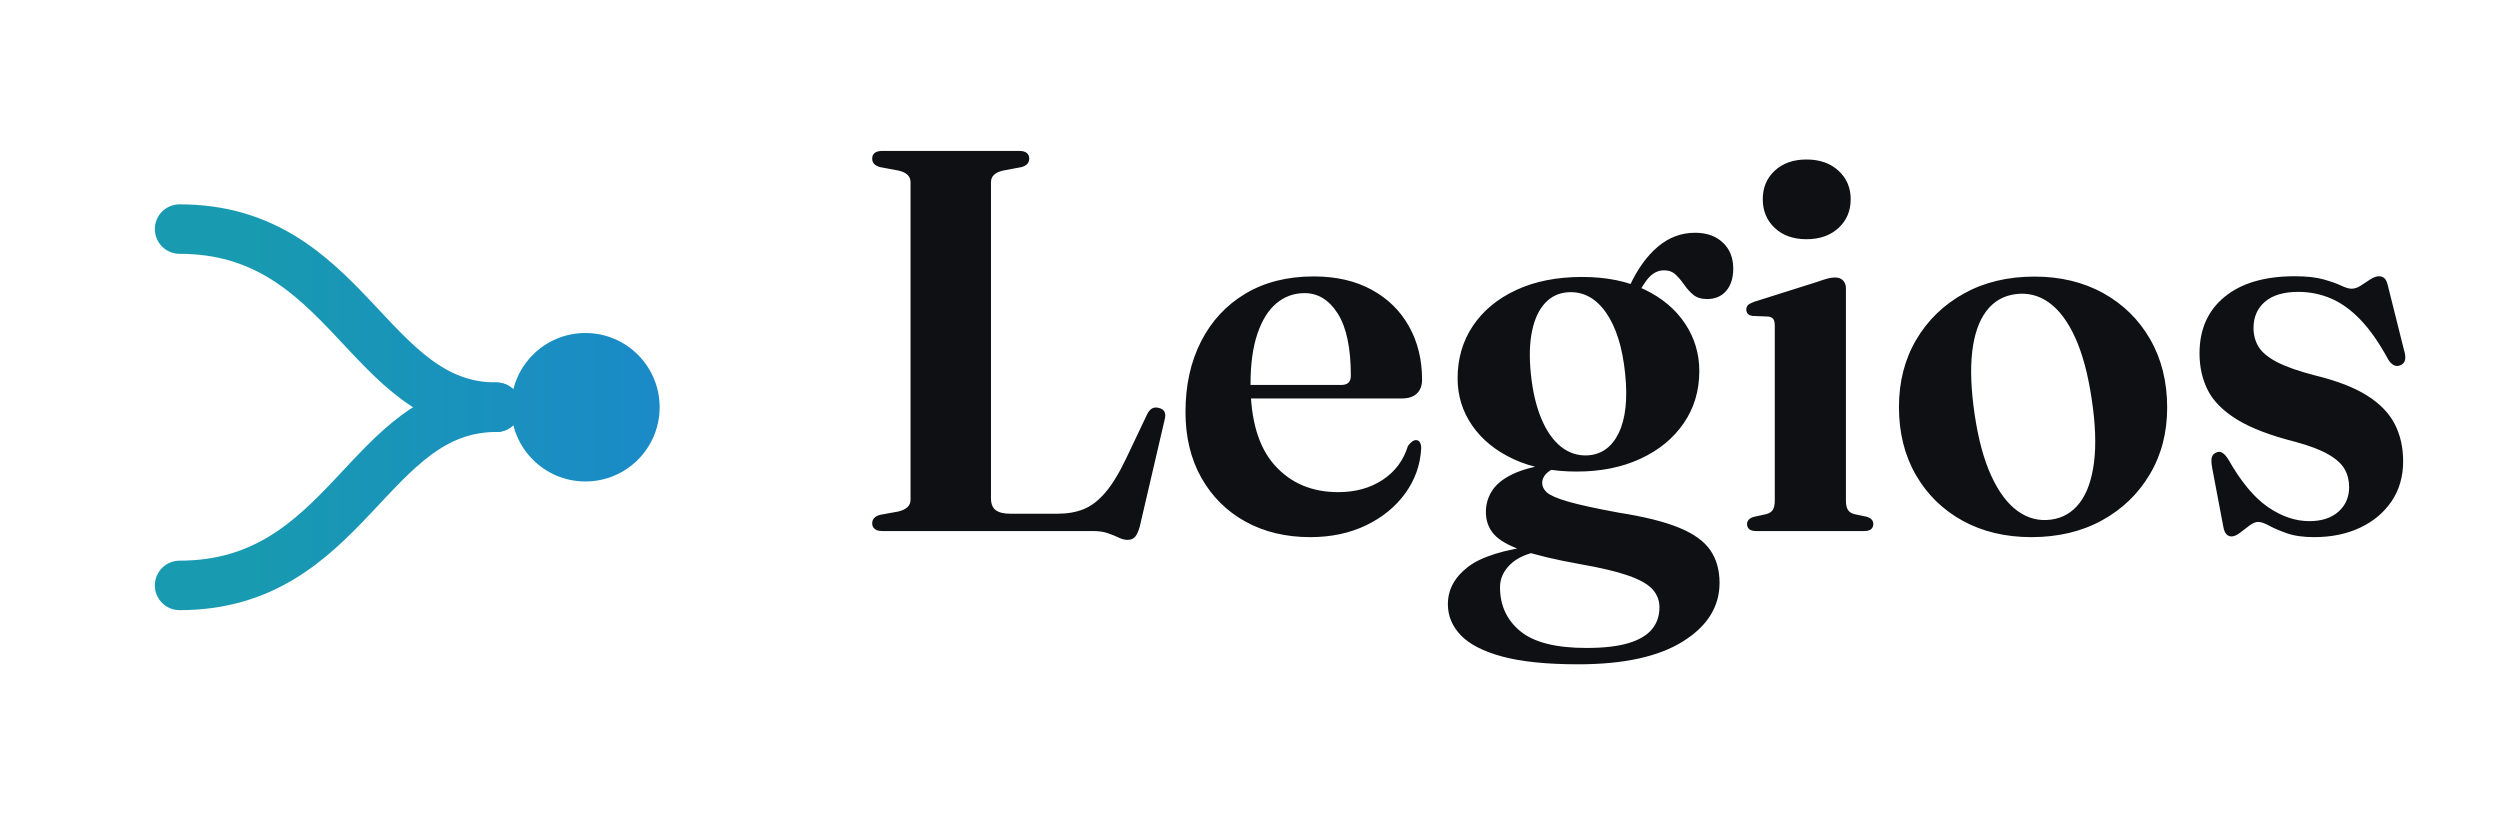
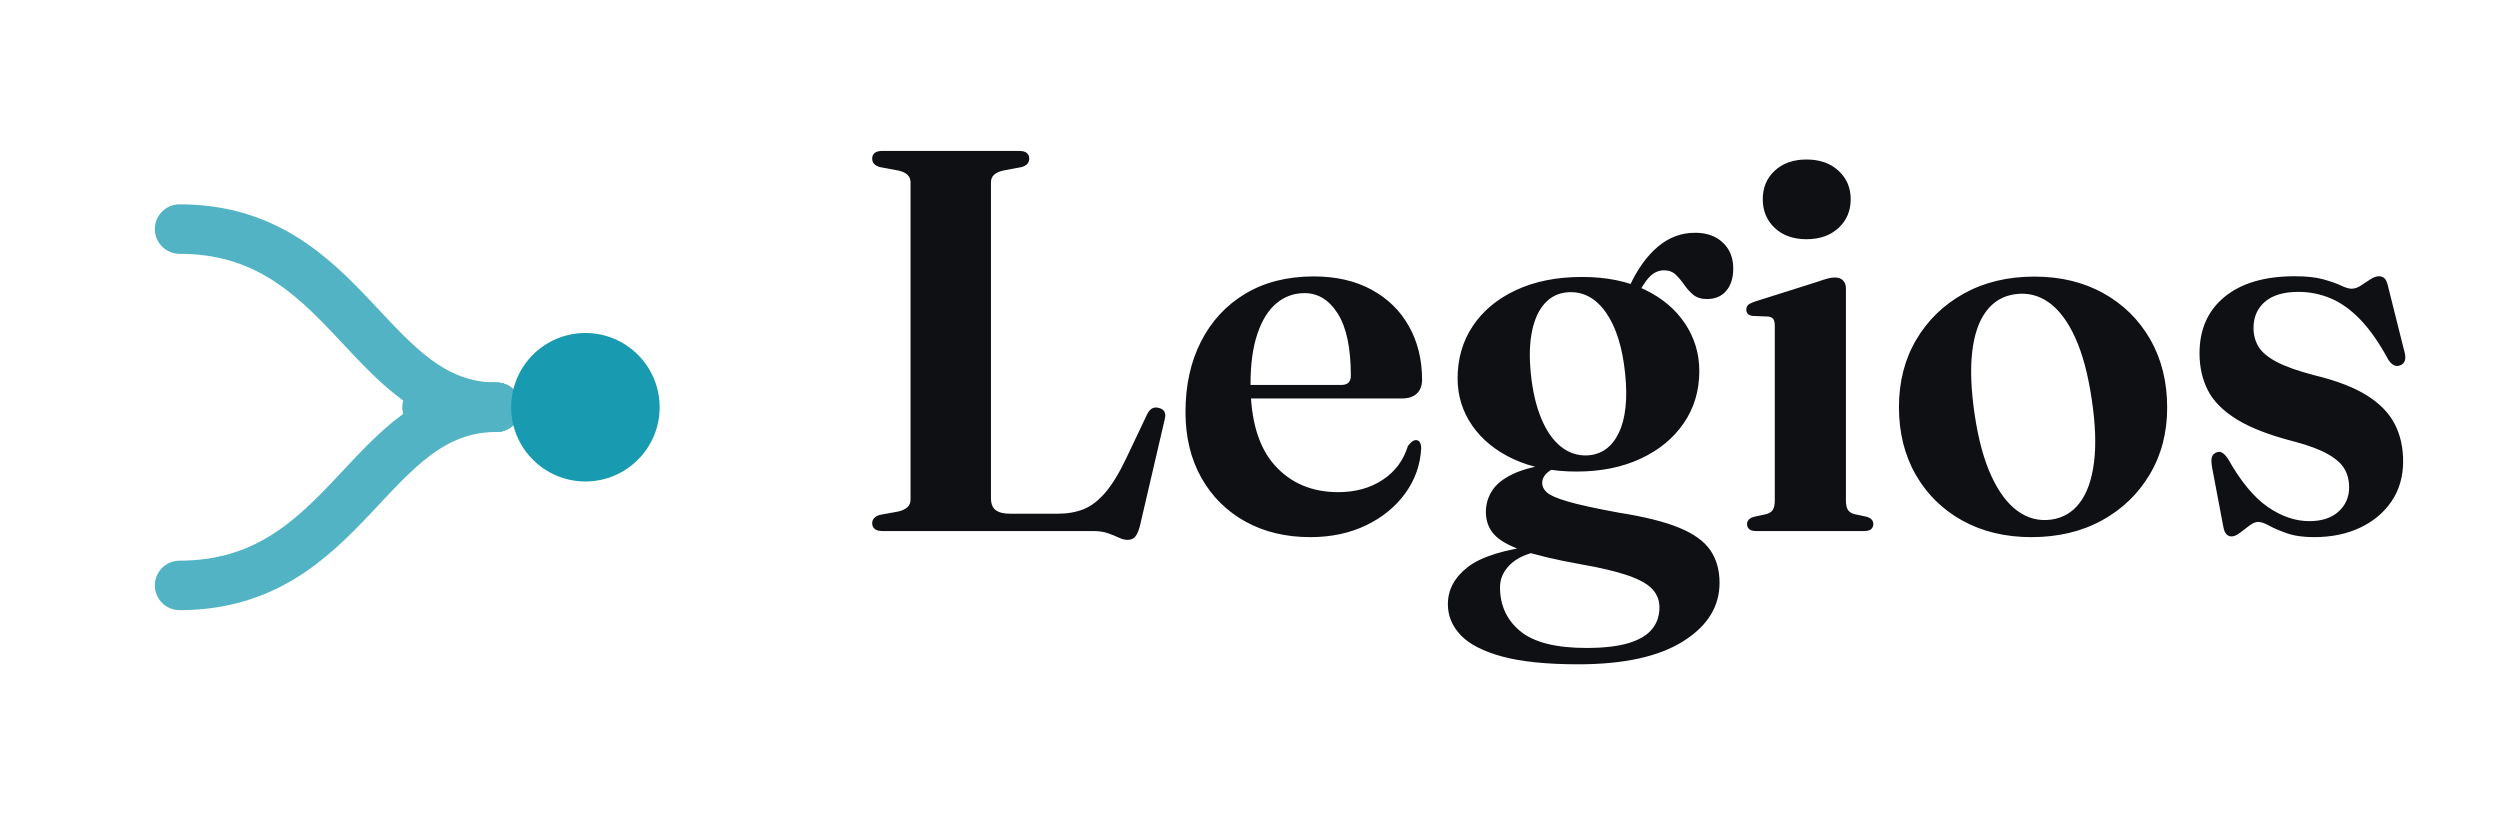
- <svg xmlns="http://www.w3.org/2000/svg" xmlns:xlink="http://www.w3.org/1999/xlink" width="442" height="144" viewBox="0 0 442 144">
-   <defs>
-     <filter id="filter-remove-color" x="0%" y="0%" width="100%" height="100%">
-       <feColorMatrix color-interpolation-filters="sRGB" values="0 0 0 0 1 0 0 0 0 1 0 0 0 0 1 0 0 0 1 0" />
-     </filter>
-     <linearGradient id="linear-pattern-0" gradientUnits="userSpaceOnUse" x1="16" y1="0" x2="128" y2="0">
-       <stop offset="0" stop-color="rgb(9.412%, 60.392%, 69.02%)" stop-opacity="1" />
-       <stop offset="1" stop-color="rgb(12.157%, 43.529%, 94.118%)" stop-opacity="1" />
-     </linearGradient>
-     <linearGradient id="linear-pattern-1" gradientUnits="userSpaceOnUse" x1="16" y1="0" x2="128" y2="0">
-       <stop offset="0" stop-color="rgb(9.412%, 60.392%, 69.02%)" stop-opacity="1" />
-       <stop offset="1" stop-color="rgb(12.157%, 43.529%, 94.118%)" stop-opacity="1" />
-     </linearGradient>
-     <mask id="mask-0">
-       <g filter="url(#filter-remove-color)">
-         <rect x="-44.2" y="-14.4" width="530.4" height="172.8" fill="rgb(0%, 0%, 0%)" fill-opacity="0.75" />
-       </g>
-     </mask>
-     <linearGradient id="linear-pattern-2" gradientUnits="userSpaceOnUse" x1="16" y1="0" x2="128" y2="0">
-       <stop offset="0" stop-color="rgb(9.412%, 60.392%, 69.02%)" stop-opacity="1" />
-       <stop offset="1" stop-color="rgb(12.157%, 43.529%, 94.118%)" stop-opacity="1" />
-     </linearGradient>
-     <clipPath id="clip-0">
-       <rect x="0" y="0" width="442" height="144" />
-     </clipPath>
-     <g id="source-19" clip-path="url(#clip-0)">
-       <path fill="none" stroke-width="5" stroke-linecap="round" stroke-linejoin="miter" stroke="url(#linear-pattern-2)" stroke-miterlimit="10" d="M 9 32 L 41 32 " transform="matrix(1.75, 0, 0, 1.75, 16, 16)" />
+ <svg xmlns="http://www.w3.org/2000/svg" viewBox="0 0 442 144" width="442" height="144" role="img" aria-label="Legios">
+   <g transform="matrix(1.75,0,0,1.75,16,16)">
+     <g fill="none" stroke="#189AB0" stroke-linecap="round" opacity=".75">
+       <path d="M9 14 C26 14 28 32 41 32" stroke-width="5" />
+       <path d="M9 50 C26 50 28 32 41 32" stroke-width="5" />
+       <path d="M34 32 H41" stroke-width="5" />
    </g>
-     <linearGradient id="linear-pattern-3" gradientUnits="userSpaceOnUse" x1="16" y1="0" x2="128" y2="0" gradientTransform="matrix(1.75, 0, 0, 1.75, 16, 16)">
-       <stop offset="0" stop-color="rgb(9.412%, 60.392%, 69.02%)" stop-opacity="1" />
-       <stop offset="1" stop-color="rgb(12.157%, 43.529%, 94.118%)" stop-opacity="1" />
-     </linearGradient>
-   </defs>
-   <path fill="none" stroke-width="5" stroke-linecap="round" stroke-linejoin="miter" stroke="url(#linear-pattern-0)" stroke-miterlimit="10" d="M 9 14 C 26 14 28 32 41 32 " transform="matrix(1.75, 0, 0, 1.75, 16, 16)" />
-   <path fill="none" stroke-width="5" stroke-linecap="round" stroke-linejoin="miter" stroke="url(#linear-pattern-1)" stroke-miterlimit="10" d="M 9 50 C 26 50 28 32 41 32 " transform="matrix(1.75, 0, 0, 1.75, 16, 16)" />
-   <g mask="url(#mask-0)">
-     <use xlink:href="#source-19" />
+     <circle cx="50" cy="32" r="7.5" fill="#189AB0" />
  </g>
-   <path fill-rule="nonzero" fill="url(#linear-pattern-3)" d="M 116.625 72 C 116.625 79.25 110.75 85.125 103.5 85.125 C 96.25 85.125 90.375 79.25 90.375 72 C 90.375 64.75 96.25 58.875 103.5 58.875 C 110.75 58.875 116.625 64.75 116.625 72 " />
-   <path fill-rule="nonzero" fill="rgb(5.5%, 6.3%, 7.8%)" fill-opacity="1" d="M 180.609 29.543 L 177.359 30.152 C 176.66 30.309 176.125 30.559 175.75 30.902 C 175.383 31.238 175.203 31.684 175.203 32.246 L 175.203 88.074 C 175.203 89.074 175.484 89.785 176.047 90.199 C 176.617 90.617 177.469 90.824 178.594 90.824 L 187.031 90.824 C 188.719 90.824 190.234 90.559 191.578 90.027 C 192.922 89.488 194.195 88.512 195.406 87.105 C 196.613 85.699 197.844 83.691 199.094 81.074 L 202.812 73.246 C 203.062 72.746 203.352 72.402 203.688 72.215 C 204.02 72.027 204.414 71.996 204.875 72.121 C 205.352 72.227 205.688 72.449 205.875 72.793 C 206.062 73.137 206.07 73.613 205.906 74.215 L 201.516 93.074 C 201.285 93.926 201.008 94.535 200.688 94.902 C 200.375 95.266 199.922 95.449 199.328 95.449 C 198.859 95.449 198.352 95.316 197.812 95.059 C 197.27 94.797 196.629 94.535 195.891 94.277 C 195.16 94.016 194.254 93.887 193.172 93.887 L 156 93.887 C 155.383 93.887 154.93 93.762 154.641 93.512 C 154.348 93.262 154.203 92.934 154.203 92.527 C 154.203 91.789 154.66 91.289 155.578 91.027 L 158.828 90.434 C 159.547 90.258 160.082 90.004 160.438 89.668 C 160.801 89.336 160.984 88.887 160.984 88.324 L 160.984 32.246 C 160.984 31.684 160.801 31.238 160.438 30.902 C 160.082 30.559 159.547 30.309 158.828 30.152 L 155.578 29.543 C 154.66 29.285 154.203 28.785 154.203 28.043 C 154.203 27.617 154.348 27.285 154.641 27.043 C 154.93 26.805 155.383 26.684 156 26.684 L 180.188 26.684 C 180.801 26.684 181.25 26.805 181.531 27.043 C 181.82 27.285 181.969 27.617 181.969 28.043 C 181.969 28.785 181.516 29.285 180.609 29.543 Z M 251.422 67.121 C 251.422 68.176 251.113 68.992 250.5 69.574 C 249.895 70.16 249.004 70.449 247.828 70.449 L 217.969 70.449 L 217.969 68.059 L 237.141 68.059 C 238.266 68.059 238.828 67.52 238.828 66.434 C 238.828 61.551 238.062 57.895 236.531 55.465 C 235 53.039 233.039 51.824 230.656 51.824 C 228.75 51.824 227.078 52.434 225.641 53.652 C 224.211 54.863 223.098 56.664 222.297 59.059 C 221.492 61.445 221.094 64.387 221.094 67.887 C 221.094 74.262 222.508 79.043 225.344 82.23 C 228.188 85.418 231.938 87.012 236.594 87.012 C 239.633 87.012 242.254 86.289 244.453 84.84 C 246.648 83.395 248.141 81.395 248.922 78.84 C 249.234 78.445 249.492 78.176 249.703 78.027 C 249.922 77.883 250.133 77.809 250.344 77.809 C 250.656 77.809 250.891 77.949 251.047 78.23 C 251.203 78.504 251.273 78.855 251.266 79.293 C 251.109 82.199 250.172 84.84 248.453 87.215 C 246.734 89.59 244.426 91.477 241.531 92.871 C 238.633 94.266 235.344 94.965 231.656 94.965 C 227.332 94.965 223.508 94.047 220.188 92.215 C 216.875 90.383 214.281 87.805 212.406 84.48 C 210.531 81.16 209.594 77.277 209.594 72.84 C 209.594 68.121 210.508 63.965 212.344 60.371 C 214.176 56.77 216.789 53.949 220.188 51.918 C 223.582 49.887 227.609 48.871 232.266 48.871 C 236.234 48.871 239.648 49.66 242.516 51.23 C 245.379 52.793 247.578 54.949 249.109 57.699 C 250.648 60.441 251.422 63.582 251.422 67.121 Z M 286.188 90.637 C 282.102 89.887 279.102 89.23 277.188 88.668 C 275.27 88.105 274.035 87.57 273.484 87.059 C 272.93 86.551 272.656 85.996 272.656 85.402 C 272.656 84.801 272.883 84.258 273.344 83.777 C 273.801 83.301 274.453 82.887 275.297 82.543 L 274.75 81.965 C 271.707 82.34 269.305 82.945 267.547 83.777 C 265.797 84.602 264.551 85.59 263.812 86.746 C 263.07 87.895 262.703 89.148 262.703 90.512 C 262.703 92.043 263.164 93.348 264.094 94.418 C 265.031 95.5 266.695 96.457 269.094 97.293 C 271.5 98.125 274.906 98.938 279.312 99.73 C 283.008 100.375 285.879 101.059 287.922 101.777 C 289.961 102.496 291.383 103.309 292.188 104.215 C 292.988 105.121 293.391 106.172 293.391 107.371 C 293.391 108.91 292.938 110.219 292.031 111.293 C 291.125 112.363 289.723 113.176 287.828 113.73 C 285.93 114.281 283.484 114.559 280.484 114.559 C 275.078 114.559 271.176 113.566 268.781 111.59 C 266.395 109.621 265.203 107.027 265.203 103.809 C 265.203 102.316 265.801 100.984 267 99.809 C 268.207 98.629 269.969 97.84 272.281 97.434 L 271.828 96.418 C 265.973 97.145 261.867 98.422 259.516 100.246 C 257.16 102.066 255.984 104.262 255.984 106.824 C 255.984 108.875 256.738 110.699 258.25 112.293 C 259.77 113.895 262.219 115.156 265.594 116.074 C 268.969 116.988 273.445 117.449 279.031 117.449 C 287.07 117.449 293.242 116.098 297.547 113.402 C 301.859 110.715 304.016 107.262 304.016 103.043 C 304.016 100.781 303.469 98.855 302.375 97.262 C 301.281 95.676 299.438 94.355 296.844 93.293 C 294.258 92.23 290.707 91.348 286.188 90.637 Z M 287.078 52.73 L 289.125 52.918 C 290.051 51.055 290.883 49.738 291.625 48.965 C 292.375 48.184 293.238 47.793 294.219 47.793 C 295.051 47.793 295.734 48.051 296.266 48.559 C 296.797 49.07 297.297 49.664 297.766 50.34 C 298.234 51.02 298.77 51.613 299.375 52.121 C 299.988 52.621 300.797 52.871 301.797 52.871 C 303.242 52.871 304.379 52.387 305.203 51.418 C 306.023 50.449 306.438 49.145 306.438 47.496 C 306.438 45.57 305.82 44.035 304.594 42.887 C 303.375 41.73 301.738 41.152 299.688 41.152 C 297.25 41.152 295.062 41.973 293.125 43.605 C 291.188 45.23 289.523 47.535 288.141 50.512 Z M 300.438 65.605 C 300.438 62.535 299.598 59.738 297.922 57.215 C 296.254 54.695 293.875 52.691 290.781 51.199 C 287.688 49.711 284 48.965 279.719 48.965 C 275.25 48.965 271.363 49.738 268.062 51.277 C 264.758 52.809 262.207 54.926 260.406 57.621 C 258.602 60.309 257.703 63.402 257.703 66.902 C 257.703 69.957 258.562 72.73 260.281 75.23 C 262.008 77.73 264.453 79.715 267.609 81.184 C 270.766 82.645 274.484 83.371 278.766 83.371 C 283.016 83.371 286.77 82.617 290.031 81.105 C 293.289 79.598 295.836 77.508 297.672 74.84 C 299.516 72.164 300.438 69.086 300.438 65.605 Z M 277.266 51.668 C 279.922 51.512 282.145 52.711 283.938 55.262 C 285.727 57.816 286.859 61.426 287.328 66.09 C 287.785 70.539 287.41 74.02 286.203 76.527 C 285.004 79.027 283.172 80.355 280.703 80.512 C 278.973 80.605 277.398 80.098 275.984 78.98 C 274.578 77.855 273.414 76.195 272.5 73.996 C 271.582 71.801 270.969 69.164 270.656 66.09 C 270.352 63.145 270.426 60.613 270.875 58.496 C 271.32 56.371 272.094 54.727 273.188 53.559 C 274.281 52.395 275.641 51.762 277.266 51.668 Z M 326.359 50.98 L 326.359 88.465 C 326.359 89.207 326.473 89.762 326.703 90.137 C 326.941 90.504 327.312 90.754 327.812 90.887 L 330 91.355 C 330.426 91.48 330.734 91.652 330.922 91.871 C 331.109 92.09 331.203 92.352 331.203 92.652 C 331.203 93.027 331.07 93.332 330.812 93.559 C 330.551 93.777 330.141 93.887 329.578 93.887 L 310.469 93.887 C 309.938 93.887 309.535 93.777 309.266 93.559 C 309.004 93.332 308.875 93.027 308.875 92.652 C 308.875 92.363 308.969 92.113 309.156 91.902 C 309.344 91.684 309.641 91.512 310.047 91.387 L 312.328 90.887 C 312.836 90.742 313.207 90.492 313.438 90.137 C 313.664 89.773 313.781 89.227 313.781 88.496 L 313.781 57.574 C 313.781 57.035 313.691 56.645 313.516 56.402 C 313.336 56.164 313.039 56.02 312.625 55.965 L 309.828 55.855 C 309.441 55.785 309.164 55.652 309 55.465 C 308.832 55.277 308.75 55.039 308.75 54.746 C 308.75 54.402 308.848 54.133 309.047 53.934 C 309.254 53.738 309.617 53.543 310.141 53.355 L 321.266 49.84 C 322.086 49.551 322.723 49.348 323.172 49.23 C 323.629 49.117 324.035 49.059 324.391 49.059 C 325.047 49.059 325.535 49.238 325.859 49.59 C 326.191 49.945 326.359 50.41 326.359 50.98 Z M 319.391 42.293 C 317.066 42.293 315.195 41.633 313.781 40.309 C 312.363 38.977 311.656 37.285 311.656 35.23 C 311.656 33.168 312.363 31.48 313.781 30.168 C 315.207 28.855 317.078 28.199 319.391 28.199 C 321.723 28.199 323.609 28.863 325.047 30.184 C 326.484 31.508 327.203 33.191 327.203 35.23 C 327.203 37.285 326.484 38.977 325.047 40.309 C 323.609 41.633 321.723 42.293 319.391 42.293 Z M 359.688 48.902 C 364.289 48.902 368.352 49.883 371.875 51.84 C 375.406 53.801 378.164 56.52 380.156 59.996 C 382.156 63.477 383.156 67.504 383.156 72.074 C 383.156 76.492 382.129 80.426 380.078 83.871 C 378.035 87.32 375.211 90.035 371.609 92.012 C 368.016 93.98 363.863 94.965 359.156 94.965 C 354.539 94.965 350.473 93.988 346.953 92.043 C 343.441 90.098 340.691 87.395 338.703 83.934 C 336.723 80.477 335.734 76.488 335.734 71.965 C 335.734 67.496 336.75 63.535 338.781 60.074 C 340.82 56.605 343.641 53.879 347.234 51.887 C 350.828 49.898 354.977 48.902 359.688 48.902 Z M 362.609 91.871 C 364.703 91.59 366.395 90.602 367.688 88.902 C 368.988 87.207 369.832 84.82 370.219 81.746 C 370.613 78.676 370.477 74.945 369.812 70.559 C 369.164 66.176 368.195 62.559 366.906 59.715 C 365.613 56.863 364.066 54.789 362.266 53.496 C 360.461 52.207 358.473 51.711 356.297 52.012 C 354.18 52.293 352.473 53.293 351.172 55.012 C 349.879 56.723 349.051 59.105 348.688 62.168 C 348.332 65.23 348.477 68.949 349.125 73.324 C 349.77 77.66 350.742 81.254 352.047 84.105 C 353.359 86.961 354.91 89.039 356.703 90.34 C 358.504 91.645 360.473 92.152 362.609 91.871 Z M 408.281 92.137 C 410.488 92.137 412.211 91.574 413.453 90.449 C 414.703 89.324 415.328 87.883 415.328 86.121 C 415.328 84.945 415.062 83.887 414.531 82.949 C 414 82.004 413.039 81.133 411.656 80.34 C 410.281 79.539 408.32 78.793 405.781 78.105 C 401.383 76.992 397.957 75.68 395.5 74.168 C 393.051 72.66 391.332 70.934 390.344 68.996 C 389.363 67.051 388.875 64.879 388.875 62.48 C 388.875 58.23 390.352 54.898 393.312 52.48 C 396.27 50.055 400.406 48.84 405.719 48.84 C 407.781 48.84 409.461 49.023 410.766 49.387 C 412.078 49.754 413.125 50.121 413.906 50.496 C 414.688 50.863 415.301 51.043 415.75 51.043 C 416.281 51.043 416.828 50.863 417.391 50.496 C 417.961 50.121 418.523 49.754 419.078 49.387 C 419.641 49.023 420.156 48.84 420.625 48.84 C 420.945 48.84 421.238 48.941 421.5 49.137 C 421.758 49.336 421.969 49.723 422.125 50.293 L 425.016 61.84 C 425.242 62.559 425.312 63.148 425.219 63.605 C 425.125 64.066 424.852 64.387 424.406 64.574 C 423.969 64.742 423.582 64.742 423.25 64.574 C 422.914 64.41 422.594 64.098 422.281 63.637 C 420.664 60.648 419.016 58.277 417.328 56.527 C 415.648 54.777 413.906 53.523 412.094 52.762 C 410.289 51.992 408.375 51.605 406.344 51.605 C 403.758 51.605 401.789 52.191 400.438 53.355 C 399.094 54.512 398.422 56.059 398.422 57.996 C 398.422 59.215 398.719 60.32 399.312 61.309 C 399.914 62.289 401.008 63.195 402.594 64.027 C 404.188 64.852 406.457 65.645 409.406 66.402 C 413.207 67.332 416.238 68.508 418.5 69.934 C 420.758 71.352 422.383 73.023 423.375 74.949 C 424.375 76.879 424.875 79.082 424.875 81.559 C 424.875 84.246 424.195 86.598 422.844 88.605 C 421.488 90.617 419.629 92.18 417.266 93.293 C 414.91 94.406 412.203 94.965 409.141 94.965 C 407.203 94.965 405.594 94.734 404.312 94.277 C 403.039 93.832 402.004 93.387 401.203 92.949 C 400.398 92.504 399.75 92.277 399.25 92.277 C 398.781 92.277 398.266 92.492 397.703 92.918 C 397.141 93.348 396.582 93.773 396.031 94.199 C 395.477 94.625 394.973 94.84 394.516 94.84 C 394.191 94.84 393.898 94.715 393.641 94.465 C 393.391 94.215 393.207 93.789 393.094 93.184 L 391.125 82.793 C 390.969 81.941 390.938 81.309 391.031 80.902 C 391.133 80.488 391.395 80.191 391.812 80.012 C 392.227 79.824 392.598 79.84 392.922 80.059 C 393.254 80.27 393.598 80.648 393.953 81.199 C 396.191 85.148 398.523 87.961 400.953 89.637 C 403.379 91.305 405.82 92.137 408.281 92.137 Z M 150 0 " />
+   <path fill="#0E1014" d="M 180.609 29.543 L 177.359 30.152 C 176.66 30.309 176.125 30.559 175.75 30.902 C 175.383 31.238 175.203 31.684 175.203 32.246 L 175.203 88.074 C 175.203 89.074 175.484 89.785 176.047 90.199 C 176.617 90.617 177.469 90.824 178.594 90.824 L 187.031 90.824 C 188.719 90.824 190.234 90.559 191.578 90.027 C 192.922 89.488 194.195 88.512 195.406 87.105 C 196.613 85.699 197.844 83.691 199.094 81.074 L 202.812 73.246 C 203.062 72.746 203.352 72.402 203.688 72.215 C 204.02 72.027 204.414 71.996 204.875 72.121 C 205.352 72.227 205.688 72.449 205.875 72.793 C 206.062 73.137 206.07 73.613 205.906 74.215 L 201.516 93.074 C 201.285 93.926 201.008 94.535 200.688 94.902 C 200.375 95.266 199.922 95.449 199.328 95.449 C 198.859 95.449 198.352 95.316 197.812 95.059 C 197.27 94.797 196.629 94.535 195.891 94.277 C 195.16 94.016 194.254 93.887 193.172 93.887 L 156 93.887 C 155.383 93.887 154.93 93.762 154.641 93.512 C 154.348 93.262 154.203 92.934 154.203 92.527 C 154.203 91.789 154.66 91.289 155.578 91.027 L 158.828 90.434 C 159.547 90.258 160.082 90.004 160.438 89.668 C 160.801 89.336 160.984 88.887 160.984 88.324 L 160.984 32.246 C 160.984 31.684 160.801 31.238 160.438 30.902 C 160.082 30.559 159.547 30.309 158.828 30.152 L 155.578 29.543 C 154.66 29.285 154.203 28.785 154.203 28.043 C 154.203 27.617 154.348 27.285 154.641 27.043 C 154.93 26.805 155.383 26.684 156 26.684 L 180.188 26.684 C 180.801 26.684 181.25 26.805 181.531 27.043 C 181.82 27.285 181.969 27.617 181.969 28.043 C 181.969 28.785 181.516 29.285 180.609 29.543 Z M 251.422 67.121 C 251.422 68.176 251.113 68.992 250.5 69.574 C 249.895 70.16 249.004 70.449 247.828 70.449 L 217.969 70.449 L 217.969 68.059 L 237.141 68.059 C 238.266 68.059 238.828 67.52 238.828 66.434 C 238.828 61.551 238.062 57.895 236.531 55.465 C 235 53.039 233.039 51.824 230.656 51.824 C 228.75 51.824 227.078 52.434 225.641 53.652 C 224.211 54.863 223.098 56.664 222.297 59.059 C 221.492 61.445 221.094 64.387 221.094 67.887 C 221.094 74.262 222.508 79.043 225.344 82.23 C 228.188 85.418 231.938 87.012 236.594 87.012 C 239.633 87.012 242.254 86.289 244.453 84.84 C 246.648 83.395 248.141 81.395 248.922 78.84 C 249.234 78.445 249.492 78.176 249.703 78.027 C 249.922 77.883 250.133 77.809 250.344 77.809 C 250.656 77.809 250.891 77.949 251.047 78.23 C 251.203 78.504 251.273 78.855 251.266 79.293 C 251.109 82.199 250.172 84.84 248.453 87.215 C 246.734 89.59 244.426 91.477 241.531 92.871 C 238.633 94.266 235.344 94.965 231.656 94.965 C 227.332 94.965 223.508 94.047 220.188 92.215 C 216.875 90.383 214.281 87.805 212.406 84.48 C 210.531 81.16 209.594 77.277 209.594 72.84 C 209.594 68.121 210.508 63.965 212.344 60.371 C 214.176 56.77 216.789 53.949 220.188 51.918 C 223.582 49.887 227.609 48.871 232.266 48.871 C 236.234 48.871 239.648 49.66 242.516 51.23 C 245.379 52.793 247.578 54.949 249.109 57.699 C 250.648 60.441 251.422 63.582 251.422 67.121 Z M 286.188 90.637 C 282.102 89.887 279.102 89.23 277.188 88.668 C 275.27 88.105 274.035 87.57 273.484 87.059 C 272.93 86.551 272.656 85.996 272.656 85.402 C 272.656 84.801 272.883 84.258 273.344 83.777 C 273.801 83.301 274.453 82.887 275.297 82.543 L 274.75 81.965 C 271.707 82.34 269.305 82.945 267.547 83.777 C 265.797 84.602 264.551 85.59 263.812 86.746 C 263.07 87.895 262.703 89.148 262.703 90.512 C 262.703 92.043 263.164 93.348 264.094 94.418 C 265.031 95.5 266.695 96.457 269.094 97.293 C 271.5 98.125 274.906 98.938 279.312 99.73 C 283.008 100.375 285.879 101.059 287.922 101.777 C 289.961 102.496 291.383 103.309 292.188 104.215 C 292.988 105.121 293.391 106.172 293.391 107.371 C 293.391 108.91 292.938 110.219 292.031 111.293 C 291.125 112.363 289.723 113.176 287.828 113.73 C 285.93 114.281 283.484 114.559 280.484 114.559 C 275.078 114.559 271.176 113.566 268.781 111.59 C 266.395 109.621 265.203 107.027 265.203 103.809 C 265.203 102.316 265.801 100.984 267 99.809 C 268.207 98.629 269.969 97.84 272.281 97.434 L 271.828 96.418 C 265.973 97.145 261.867 98.422 259.516 100.246 C 257.16 102.066 255.984 104.262 255.984 106.824 C 255.984 108.875 256.738 110.699 258.25 112.293 C 259.77 113.895 262.219 115.156 265.594 116.074 C 268.969 116.988 273.445 117.449 279.031 117.449 C 287.07 117.449 293.242 116.098 297.547 113.402 C 301.859 110.715 304.016 107.262 304.016 103.043 C 304.016 100.781 303.469 98.855 302.375 97.262 C 301.281 95.676 299.438 94.355 296.844 93.293 C 294.258 92.23 290.707 91.348 286.188 90.637 Z M 287.078 52.73 L 289.125 52.918 C 290.051 51.055 290.883 49.738 291.625 48.965 C 292.375 48.184 293.238 47.793 294.219 47.793 C 295.051 47.793 295.734 48.051 296.266 48.559 C 296.797 49.07 297.297 49.664 297.766 50.34 C 298.234 51.02 298.77 51.613 299.375 52.121 C 299.988 52.621 300.797 52.871 301.797 52.871 C 303.242 52.871 304.379 52.387 305.203 51.418 C 306.023 50.449 306.438 49.145 306.438 47.496 C 306.438 45.57 305.82 44.035 304.594 42.887 C 303.375 41.73 301.738 41.152 299.688 41.152 C 297.25 41.152 295.062 41.973 293.125 43.605 C 291.188 45.23 289.523 47.535 288.141 50.512 Z M 300.438 65.605 C 300.438 62.535 299.598 59.738 297.922 57.215 C 296.254 54.695 293.875 52.691 290.781 51.199 C 287.688 49.711 284 48.965 279.719 48.965 C 275.25 48.965 271.363 49.738 268.062 51.277 C 264.758 52.809 262.207 54.926 260.406 57.621 C 258.602 60.309 257.703 63.402 257.703 66.902 C 257.703 69.957 258.562 72.73 260.281 75.23 C 262.008 77.73 264.453 79.715 267.609 81.184 C 270.766 82.645 274.484 83.371 278.766 83.371 C 283.016 83.371 286.77 82.617 290.031 81.105 C 293.289 79.598 295.836 77.508 297.672 74.84 C 299.516 72.164 300.438 69.086 300.438 65.605 Z M 277.266 51.668 C 279.922 51.512 282.145 52.711 283.938 55.262 C 285.727 57.816 286.859 61.426 287.328 66.09 C 287.785 70.539 287.41 74.02 286.203 76.527 C 285.004 79.027 283.172 80.355 280.703 80.512 C 278.973 80.605 277.398 80.098 275.984 78.98 C 274.578 77.855 273.414 76.195 272.5 73.996 C 271.582 71.801 270.969 69.164 270.656 66.09 C 270.352 63.145 270.426 60.613 270.875 58.496 C 271.32 56.371 272.094 54.727 273.188 53.559 C 274.281 52.395 275.641 51.762 277.266 51.668 Z M 326.359 50.98 L 326.359 88.465 C 326.359 89.207 326.473 89.762 326.703 90.137 C 326.941 90.504 327.312 90.754 327.812 90.887 L 330 91.355 C 330.426 91.48 330.734 91.652 330.922 91.871 C 331.109 92.09 331.203 92.352 331.203 92.652 C 331.203 93.027 331.07 93.332 330.812 93.559 C 330.551 93.777 330.141 93.887 329.578 93.887 L 310.469 93.887 C 309.938 93.887 309.535 93.777 309.266 93.559 C 309.004 93.332 308.875 93.027 308.875 92.652 C 308.875 92.363 308.969 92.113 309.156 91.902 C 309.344 91.684 309.641 91.512 310.047 91.387 L 312.328 90.887 C 312.836 90.742 313.207 90.492 313.438 90.137 C 313.664 89.773 313.781 89.227 313.781 88.496 L 313.781 57.574 C 313.781 57.035 313.691 56.645 313.516 56.402 C 313.336 56.164 313.039 56.02 312.625 55.965 L 309.828 55.855 C 309.441 55.785 309.164 55.652 309 55.465 C 308.832 55.277 308.75 55.039 308.75 54.746 C 308.75 54.402 308.848 54.133 309.047 53.934 C 309.254 53.738 309.617 53.543 310.141 53.355 L 321.266 49.84 C 322.086 49.551 322.723 49.348 323.172 49.23 C 323.629 49.117 324.035 49.059 324.391 49.059 C 325.047 49.059 325.535 49.238 325.859 49.59 C 326.191 49.945 326.359 50.41 326.359 50.98 Z M 319.391 42.293 C 317.066 42.293 315.195 41.633 313.781 40.309 C 312.363 38.977 311.656 37.285 311.656 35.23 C 311.656 33.168 312.363 31.48 313.781 30.168 C 315.207 28.855 317.078 28.199 319.391 28.199 C 321.723 28.199 323.609 28.863 325.047 30.184 C 326.484 31.508 327.203 33.191 327.203 35.23 C 327.203 37.285 326.484 38.977 325.047 40.309 C 323.609 41.633 321.723 42.293 319.391 42.293 Z M 359.688 48.902 C 364.289 48.902 368.352 49.883 371.875 51.84 C 375.406 53.801 378.164 56.52 380.156 59.996 C 382.156 63.477 383.156 67.504 383.156 72.074 C 383.156 76.492 382.129 80.426 380.078 83.871 C 378.035 87.32 375.211 90.035 371.609 92.012 C 368.016 93.98 363.863 94.965 359.156 94.965 C 354.539 94.965 350.473 93.988 346.953 92.043 C 343.441 90.098 340.691 87.395 338.703 83.934 C 336.723 80.477 335.734 76.488 335.734 71.965 C 335.734 67.496 336.75 63.535 338.781 60.074 C 340.82 56.605 343.641 53.879 347.234 51.887 C 350.828 49.898 354.977 48.902 359.688 48.902 Z M 362.609 91.871 C 364.703 91.59 366.395 90.602 367.688 88.902 C 368.988 87.207 369.832 84.82 370.219 81.746 C 370.613 78.676 370.477 74.945 369.812 70.559 C 369.164 66.176 368.195 62.559 366.906 59.715 C 365.613 56.863 364.066 54.789 362.266 53.496 C 360.461 52.207 358.473 51.711 356.297 52.012 C 354.18 52.293 352.473 53.293 351.172 55.012 C 349.879 56.723 349.051 59.105 348.688 62.168 C 348.332 65.23 348.477 68.949 349.125 73.324 C 349.77 77.66 350.742 81.254 352.047 84.105 C 353.359 86.961 354.91 89.039 356.703 90.34 C 358.504 91.645 360.473 92.152 362.609 91.871 Z M 408.281 92.137 C 410.488 92.137 412.211 91.574 413.453 90.449 C 414.703 89.324 415.328 87.883 415.328 86.121 C 415.328 84.945 415.062 83.887 414.531 82.949 C 414 82.004 413.039 81.133 411.656 80.34 C 410.281 79.539 408.32 78.793 405.781 78.105 C 401.383 76.992 397.957 75.68 395.5 74.168 C 393.051 72.66 391.332 70.934 390.344 68.996 C 389.363 67.051 388.875 64.879 388.875 62.48 C 388.875 58.23 390.352 54.898 393.312 52.48 C 396.27 50.055 400.406 48.84 405.719 48.84 C 407.781 48.84 409.461 49.023 410.766 49.387 C 412.078 49.754 413.125 50.121 413.906 50.496 C 414.688 50.863 415.301 51.043 415.75 51.043 C 416.281 51.043 416.828 50.863 417.391 50.496 C 417.961 50.121 418.523 49.754 419.078 49.387 C 419.641 49.023 420.156 48.84 420.625 48.84 C 420.945 48.84 421.238 48.941 421.5 49.137 C 421.758 49.336 421.969 49.723 422.125 50.293 L 425.016 61.84 C 425.242 62.559 425.312 63.148 425.219 63.605 C 425.125 64.066 424.852 64.387 424.406 64.574 C 423.969 64.742 423.582 64.742 423.25 64.574 C 422.914 64.41 422.594 64.098 422.281 63.637 C 420.664 60.648 419.016 58.277 417.328 56.527 C 415.648 54.777 413.906 53.523 412.094 52.762 C 410.289 51.992 408.375 51.605 406.344 51.605 C 403.758 51.605 401.789 52.191 400.438 53.355 C 399.094 54.512 398.422 56.059 398.422 57.996 C 398.422 59.215 398.719 60.32 399.312 61.309 C 399.914 62.289 401.008 63.195 402.594 64.027 C 404.188 64.852 406.457 65.645 409.406 66.402 C 413.207 67.332 416.238 68.508 418.5 69.934 C 420.758 71.352 422.383 73.023 423.375 74.949 C 424.375 76.879 424.875 79.082 424.875 81.559 C 424.875 84.246 424.195 86.598 422.844 88.605 C 421.488 90.617 419.629 92.18 417.266 93.293 C 414.91 94.406 412.203 94.965 409.141 94.965 C 407.203 94.965 405.594 94.734 404.312 94.277 C 403.039 93.832 402.004 93.387 401.203 92.949 C 400.398 92.504 399.75 92.277 399.25 92.277 C 398.781 92.277 398.266 92.492 397.703 92.918 C 397.141 93.348 396.582 93.773 396.031 94.199 C 395.477 94.625 394.973 94.84 394.516 94.84 C 394.191 94.84 393.898 94.715 393.641 94.465 C 393.391 94.215 393.207 93.789 393.094 93.184 L 391.125 82.793 C 390.969 81.941 390.938 81.309 391.031 80.902 C 391.133 80.488 391.395 80.191 391.812 80.012 C 392.227 79.824 392.598 79.84 392.922 80.059 C 393.254 80.27 393.598 80.648 393.953 81.199 C 396.191 85.148 398.523 87.961 400.953 89.637 C 403.379 91.305 405.82 92.137 408.281 92.137 Z M 150 0 " />
</svg>
